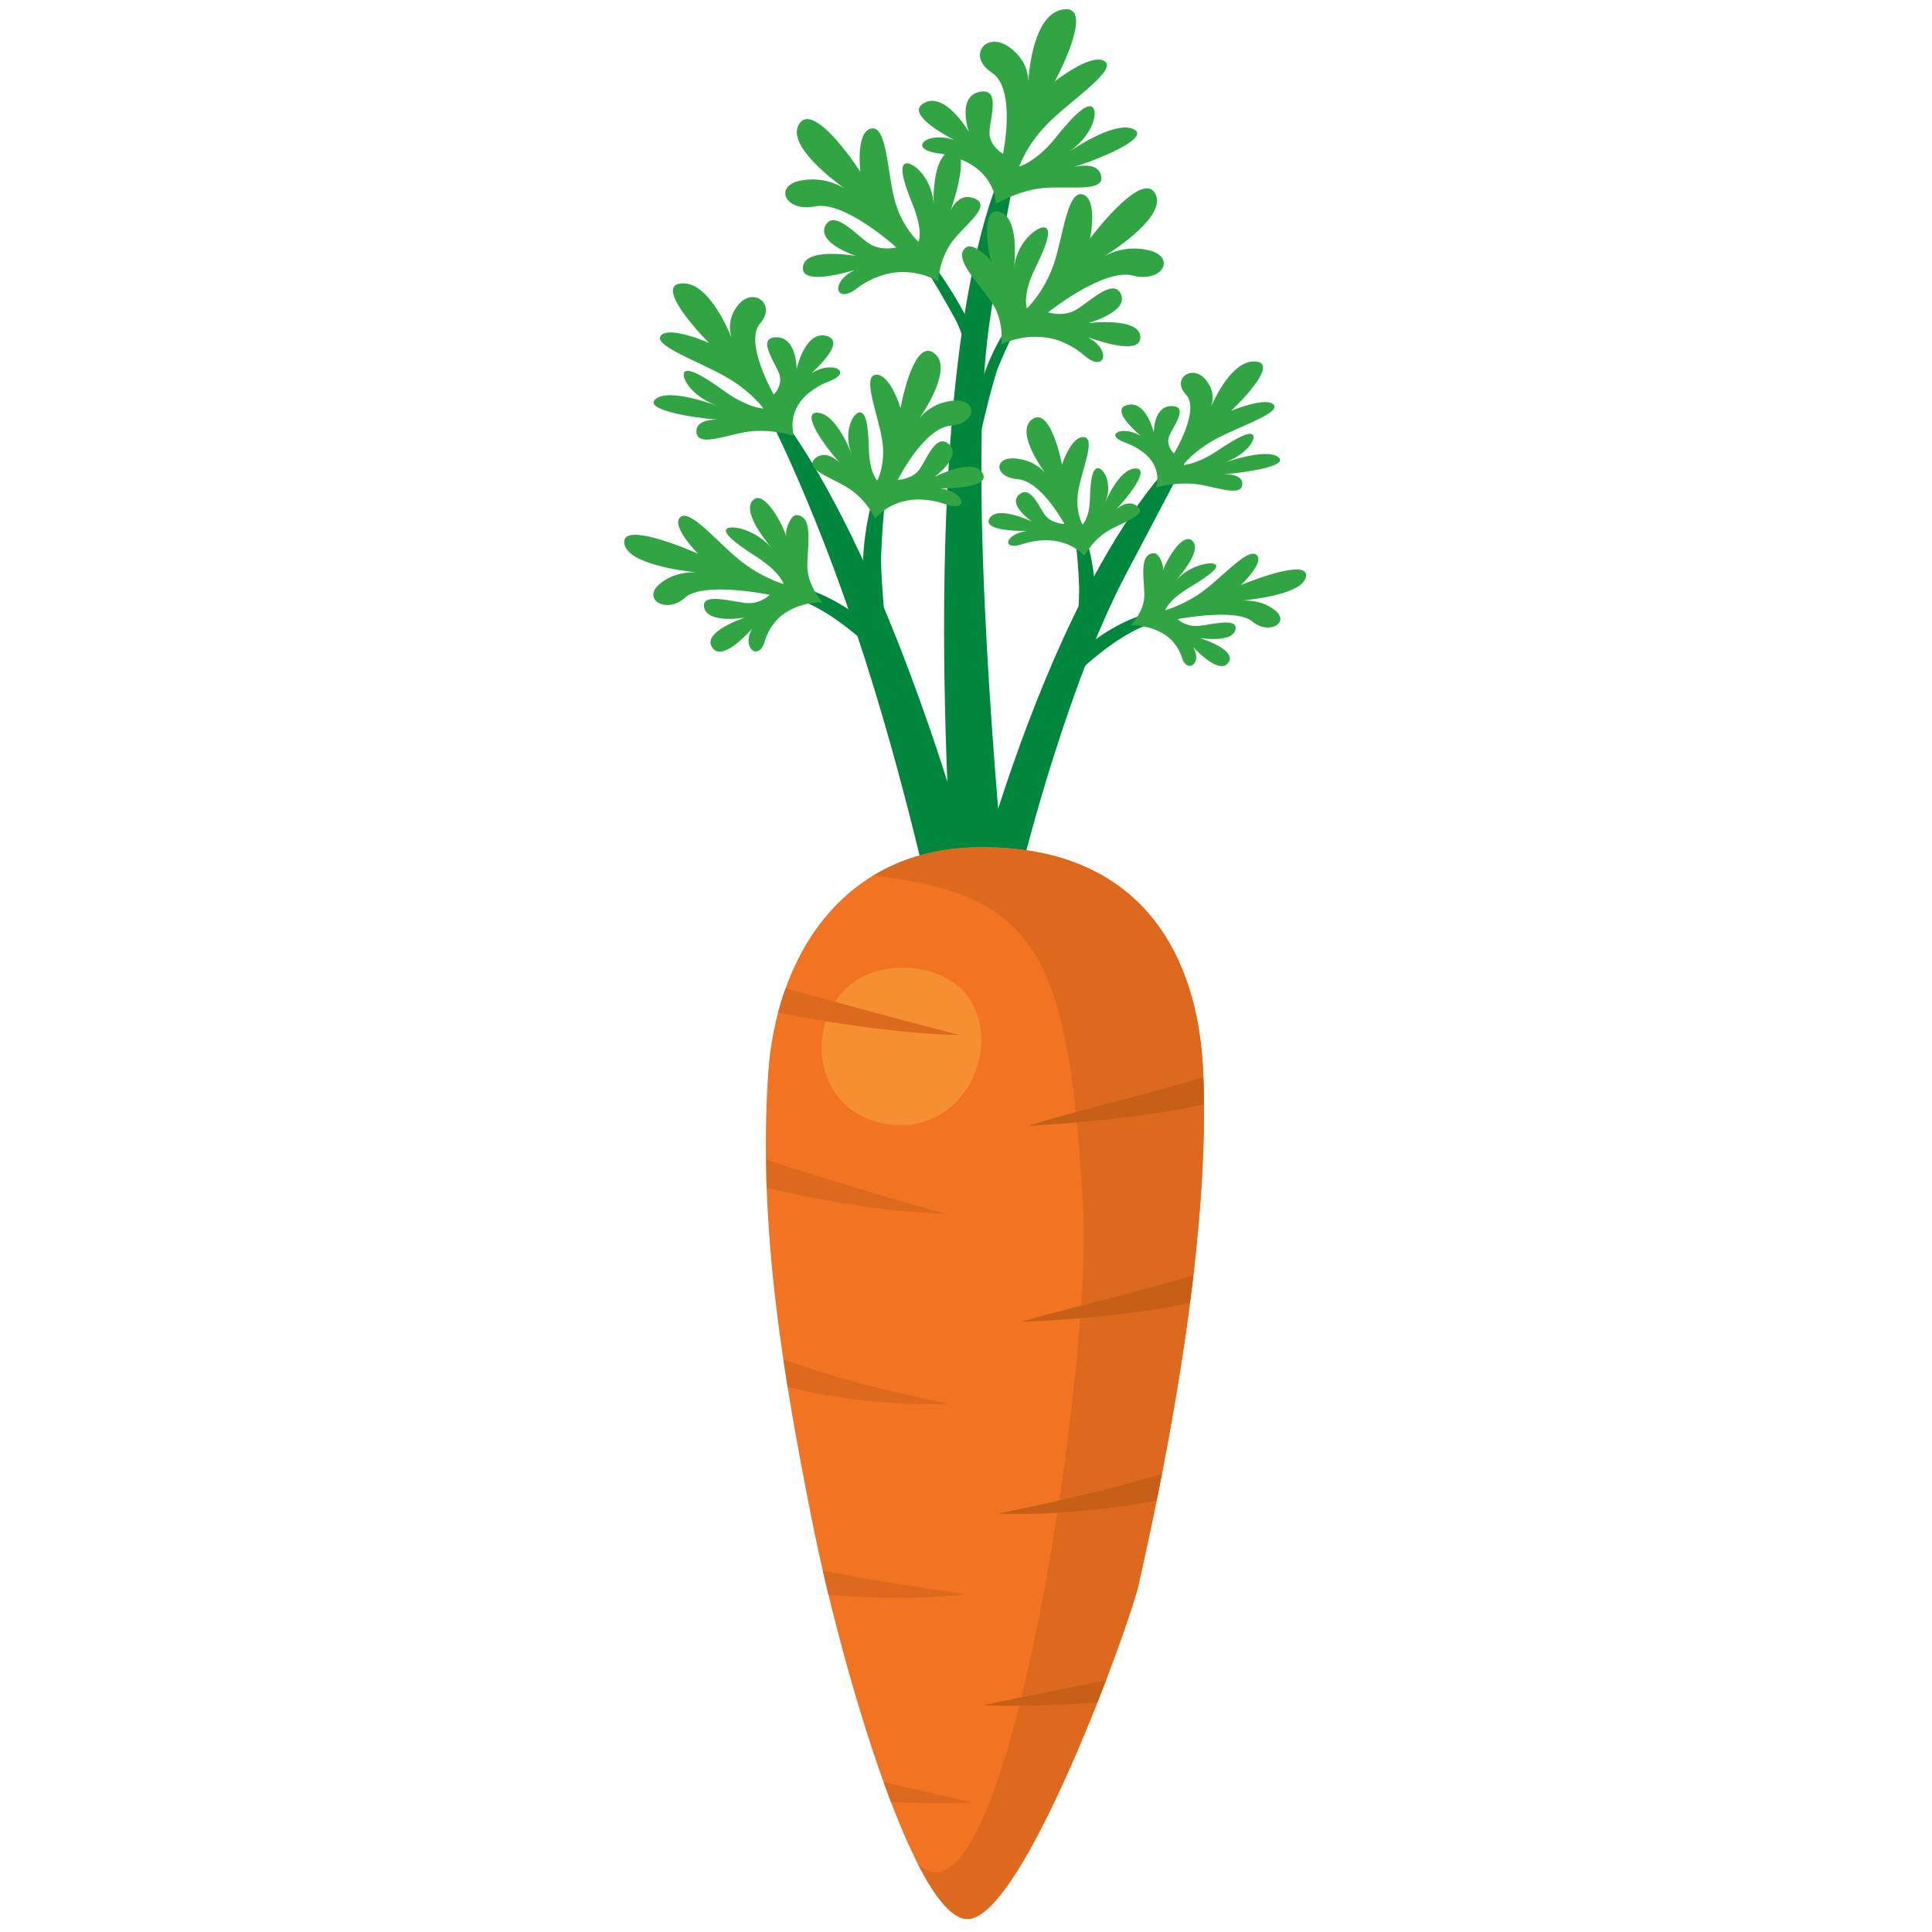
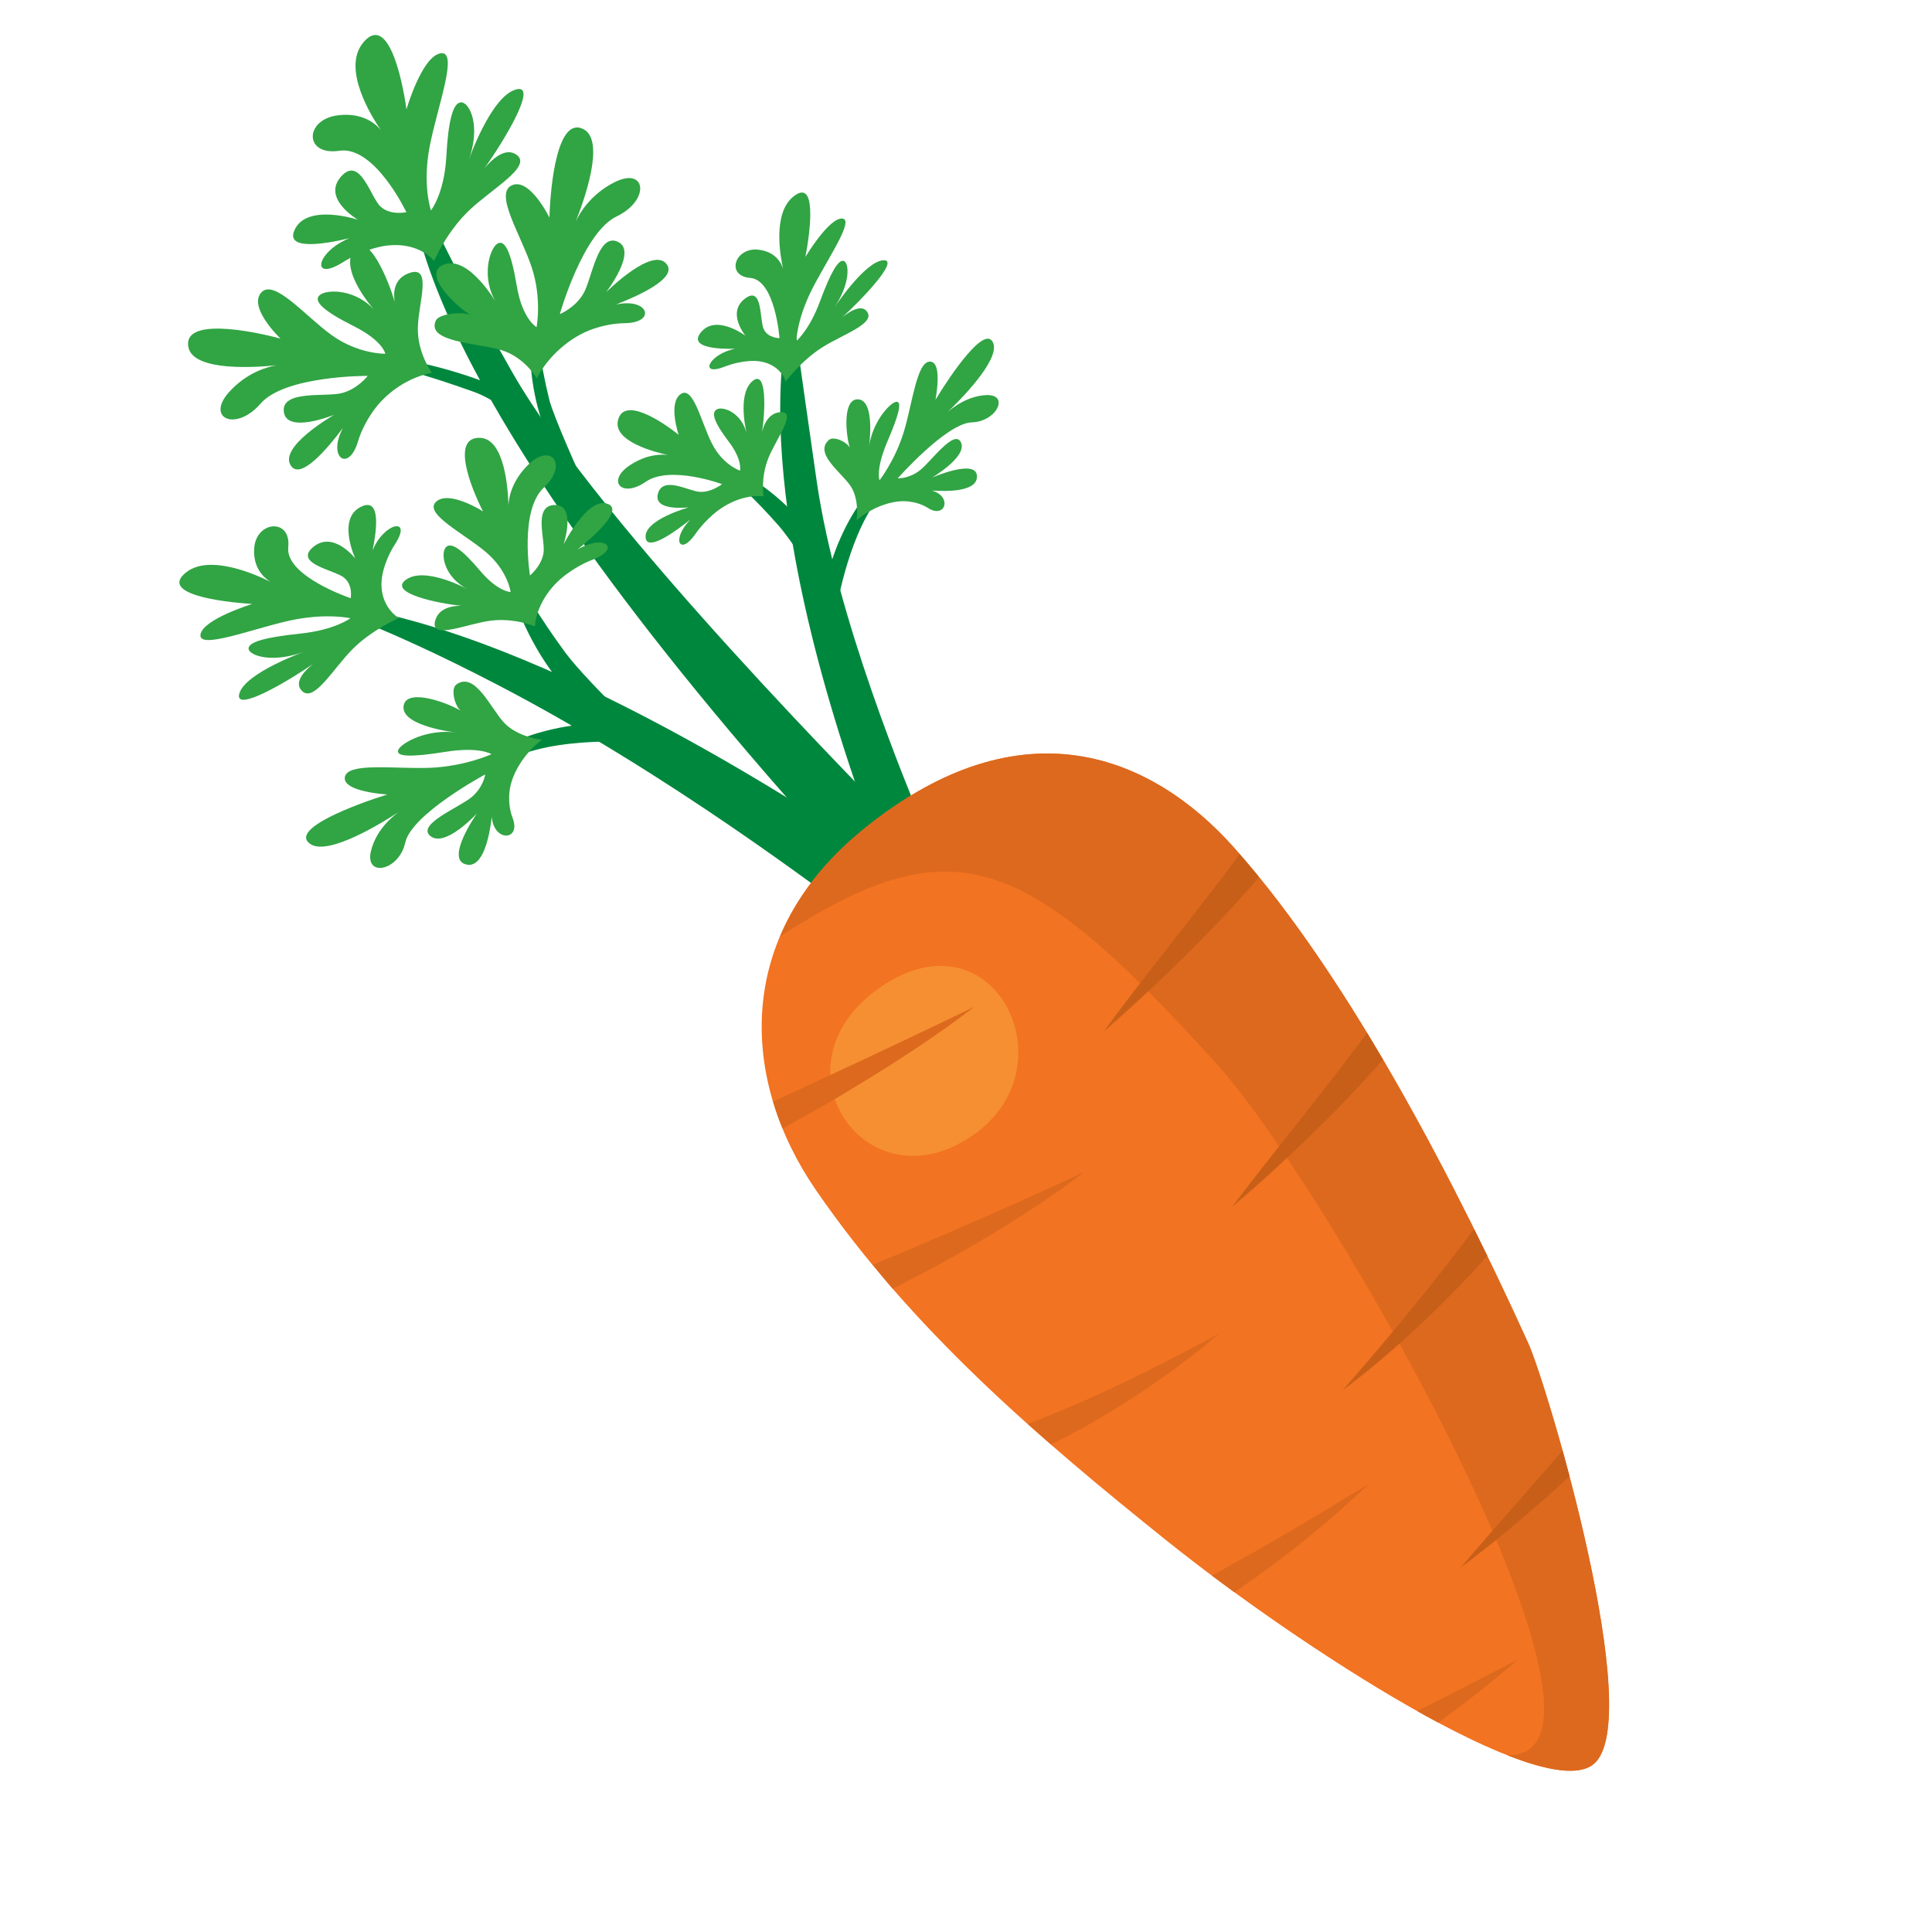
<svg xmlns="http://www.w3.org/2000/svg" version="1.1" id="Layer_1" x="0px" y="0px" width="270px" height="270px" viewBox="0 0 270 270" enable-background="new 0 0 270 270" xml:space="preserve">
  <g>
    <g>
      <g>
        <g>
-           <path fill="#00873E" d="M143.255,18.265c0,0-14.421,13.366-10.703,94.729c0.124,2.703,1.342,8.503,1.685,10.457      c0.166,0.946,6.076-0.645,6.005-1.599c-0.387-5.256-5.18-54.035-2.028-76.252C140.859,26.958,143.255,18.265,143.255,18.265z" />
+           <path fill="#00873E" d="M57.547,24.469c0,0-4.733,22.747,55.174,90.125c1.99,2.237,7.186,6.3,8.869,7.722      c0.816,0.688,5.445-5.278,4.718-6.046c-4.012-4.24-42.415-42.642-54.734-64.277C61.241,33.836,57.547,24.469,57.547,24.469z" />
        </g>
      </g>
      <g>
        <g>
-           <path fill="#00873E" d="M137.563,49.831c-5.213-13.468-14.981-21.57-14.981-21.57s4.598,4.769,10.875,16.271      c1.337,2.45,1.798,5.519,2.725,8.03C136.445,51.772,137.378,50.626,137.563,49.831z" />
+           <path fill="#00873E" d="M73.872,56.152c-14.375-7.583-29.452-6.99-29.452-6.99s7.758,0.545,21.804,5.603      c2.991,1.078,5.562,3.368,8.199,4.818C74.131,58.697,74.242,56.982,73.872,56.152z" />
        </g>
      </g>
      <g>
        <g>
-           <path fill="#00873E" d="M141.324,44.839c-1.889,2.778-3.772,6.386-4.659,10.584c0.361,0.542-0.568,6.993-0.134,7.524      c0.351-1.862,2.22-9.806,2.984-11.664c1-2.427,1.985-4.46,2.891-6.151C142.034,45.061,141.675,44.962,141.324,44.839z" />
+           <path fill="#00873E" d="M74.064,48.918c0.091,3.866,0.763,8.445,2.806,12.76c0.726,0.188,4.291,6.48,5.078,6.602      C81,66.4,77.314,58.088,76.771,55.888c-0.71-2.873-1.163-5.393-1.454-7.558C74.906,48.56,74.49,48.752,74.064,48.918z" />
        </g>
      </g>
-       <path fill="#31A444" d="M136.183,27.734c-1.829-0.746-2.887,0.748-3.352,1.689c1.034-2.728,2.673-9.25,0.086-8.396    c-2.843,0.938-2.429,7.811-2.429,7.811c-0.08-3.755-2.716-6.058-3.753-6.014c-1.038,0.043-0.765,1.916,0.792,5.721    c1.557,3.806,0.837,5.235,0.837,5.235s-2.414-2.069-3.405-6.101c-0.989-4.032-1.057-10.209-3.229-9.714    c-2.173,0.496-1.496,6.05-1.496,6.05c-2.144-3.285-7.115-9.796-8.686-6.438c-1.337,2.854,4.661,7.456,6.493,8.776    c-0.946-0.596-3.128-1.66-6.057-1.134c-3.97,0.711-2.25,4.479,1.909,3.628c4.159-0.851,11.373,5.729,11.373,5.729    s-1.817,0.511-3.51-0.361c-1.692-0.873-5.096-5.128-6.392-2.704c-1.297,2.424,4.242,4.257,4.242,4.257s-7.357-1.323-7.407,1.688    c-0.036,2.091,4.48,1.092,7.245,0.286c-3.505,1.673-2.677,4.882,0.353,2.53c1.018-0.789,2.152-1.34,3.253-1.725    c2.657-0.929,5.717-0.597,8.067,0.79l0,0c0,0,0.104-3.023,1.866-5.457C134.746,31.447,138.77,28.789,136.183,27.734z" />
-       <path fill="#31A444" d="M135.14,34.496c0.78-0.434,3.034,1.229,3.425,2.198c-0.824-2.792-1.243-8.042,1.288-7.046    c2.781,1.094,1.828,7.968,1.828,7.968c0.373-3.765,3.198-5.933,4.235-5.835c1.039,0.099,0.619,1.964-1.242,5.7    c-1.861,3.735-1.161,5.623-1.161,5.623s2.496-2.362,3.806-6.355c1.309-3.992,1.859-10.188,4-9.575    c2.143,0.614,1.027,6.151,1.027,6.151c2.409-3.182,7.906-9.45,9.221-5.996c1.118,2.934-5.26,7.232-7.202,8.458    c0.996-0.547,3.269-1.497,6.167-0.814c3.929,0.927,1.907,4.616-2.199,3.539c-4.105-1.077-11.86,5.141-11.86,5.141    s1.783,0.61,3.551-0.174c1.766-0.785,5.514-4.873,6.626-2.371c1.112,2.502-4.591,4.046-4.591,4.046s7.486-0.934,7.302,2.09    c-0.127,2.101-4.581,0.856-7.292-0.101c3.386,1.866,2.305,5.042-0.554,2.52c-0.958-0.846-2.054-1.459-3.128-1.905    c-2.595-1.075-5.987-0.858-8.452,0.409l0,0c0,0,0.427-3.087-1.152-5.624C137.203,40.005,132.734,35.836,135.14,34.496z" />
-       <path fill="#31A444" d="M153.879,24.537c-0.426-1.713-2.576-1.48-3.802-1.196c3.354-1.034,10.845-4.071,8.354-5.282    c-2.736-1.33-9.267,3.322-9.267,3.322c3.662-2.442,4.262-5.692,3.56-6.368s-2.382,0.7-5.152,4.176    c-2.771,3.476-5.12,4.075-5.12,4.075s0.987-3.13,4.344-6.365c3.356-3.235,9.42-7.208,7.548-8.366    c-1.871-1.158-6.931,2.834-6.931,2.834c1.883-3.542,5.16-11.05,0.841-9.979c-3.671,0.91-4.408,7.899-4.546,9.98    c-0.014-1.02-0.349-3.174-2.73-4.825c-3.229-2.238-5.86,1.324-2.375,3.6c3.487,2.276,1.569,11.349,1.569,11.349    s-1.66-0.906-1.874-2.607c-0.215-1.702,1.829-6.713-1.394-6.05c-3.222,0.663-1.512,5.583-1.512,5.583s-3.371-5.826-6.38-3.945    c-2.09,1.306,1.771,3.73,4.326,5.089c-3.882-1.31-6.529,1.292-2.276,1.85c1.427,0.187,2.693,0.605,3.773,1.105    c2.609,1.21,4.228,3.494,4.35,5.968l0,0c0,0,3.055-1.852,6.582-2.206S154.482,26.961,153.879,24.537z" />
+       <path fill="#31A444" d="M57.244,38.14c-2.29,0.776-2.283,2.889-2.083,4.063c-0.884-3.16-3.809-10.065-5.727-7.318    c-2.108,3.019,3.051,8.632,3.051,8.632c-2.676-3.181-6.826-3.121-7.801-2.277c-0.978,0.844,0.585,2.25,4.727,4.325    c4.143,2.078,4.434,3.871,4.434,3.871s-3.772,0.089-7.523-2.623c-3.749-2.714-8.091-7.996-9.853-5.88    c-1.765,2.116,2.736,6.387,2.736,6.387c-4.353-1.171-13.678-2.933-12.878,1.188c0.679,3.503,9.68,2.817,12.369,2.535    c-1.33,0.221-4.181,0.997-6.658,3.726c-3.356,3.698,0.918,5.617,4.361,1.65c3.444-3.965,14.992-3.888,14.992-3.888    s-1.408,1.854-3.653,2.415c-2.245,0.562-8.49-0.47-8.069,2.631c0.42,3.102,7.059,0.38,7.059,0.38s-8.048,4.574-6.013,7.212    c1.412,1.834,5.099-2.537,7.222-5.381c-2.241,4.168,0.782,6.296,2.092,1.91c0.441-1.472,1.16-2.829,1.961-4.017    c1.934-2.866,5.131-4.957,8.368-5.584l0,0c0,0-1.99-2.692-1.966-6.163C58.419,42.462,60.48,37.042,57.244,38.14z" />
+       <path fill="#31A444" d="M60.911,44.791c0.457-0.981,3.792-1.297,4.842-0.763c-2.73-1.772-6.77-5.98-3.626-7.087    c3.453-1.216,7.286,5.46,7.286,5.46c-2.244-3.54-1.006-7.607,0.068-8.328c1.075-0.722,1.96,1.215,2.74,5.887    c0.78,4.672,2.766,5.758,2.766,5.758s0.784-3.978-0.707-8.444c-1.495-4.466-5.25-10.244-2.748-11.377    c2.503-1.134,5.253,4.515,5.253,4.515c0.133-4.62,1.126-14.304,4.79-12.342c3.116,1.665-0.095,10.333-1.129,12.9    c0.588-1.247,2.133-3.833,5.416-5.494c4.451-2.252,5.042,2.504,0.317,4.765c-4.726,2.259-7.942,13.654-7.942,13.654    s2.151-0.859,3.322-2.909c1.169-2.05,1.974-8.493,4.784-7.196c2.809,1.298-1.651,7.062-1.651,7.062s6.611-6.622,8.526-3.868    c1.332,1.913-3.851,4.299-7.142,5.579c4.576-1.021,5.726,2.562,1.208,2.604c-1.515,0.015-3.001,0.337-4.352,0.786    c-3.259,1.088-6.398,3.91-7.911,6.92l0,0c0,0-1.723-2.997-5.009-3.962C66.724,47.945,59.505,47.817,60.911,44.791z" />
+       <path fill="#31A444" d="M72.188,21.631c-1.598-1.149-3.522,0.725-4.515,1.921c2.538-3.499,7.698-11.94,4.446-11.052    c-3.573,0.978-6.687,10.069-6.687,10.069c1.861-4.954,0.193-8.227-0.955-8.266c-1.149-0.038-1.825,2.455-2.105,7.608    c-0.282,5.156-2.145,7.498-2.145,7.498s-1.21-3.471-0.192-8.872c1.014-5.401,4.144-13.543,1.528-13.088    c-2.617,0.453-4.759,7.831-4.759,7.831c-0.626-4.521-2.644-13.551-6.091-9.27c-2.929,3.637,1.193,10.246,2.499,12.15    c-0.72-0.869-2.535-2.469-5.986-2.046c-4.678,0.577-4.764,5.697,0.189,4.955c4.955-0.744,9.375,8.583,9.375,8.583    s-2.237,0.507-3.622-0.796c-1.385-1.303-2.872-7.219-5.537-4.142c-2.666,3.076,2.397,5.996,2.397,5.996s-7.3-2.412-8.915,1.549    c-1.124,2.752,4.296,1.847,7.715,1.035c-4.671,1.885-5.437,6.188-0.927,3.366c1.514-0.947,3.03-1.569,4.423-1.977    c3.367-0.982,6.517-0.267,8.347,1.774l0,0c0,0,1.681-3.973,4.856-7.02C68.703,26.392,74.451,23.255,72.188,21.631z" />
    </g>
    <g>
      <g>
        <g>
-           <path fill="#00873E" d="M104.592,52.995c0,0,15.293,11.936,31.358,67.972c0.665,2.325,0.603,2.281,0.868,4.01      c0.127,0.839-6.534,1.878-6.745,1.051c-1.166-4.549-6.256-28.129-15.117-50.691C108.703,59.412,104.592,52.995,104.592,52.995z" />
+           <path fill="#00873E" d="M44.093,84.5c0,0,23.088-1.573,77.441,34.34c2.254,1.491,2.162,1.501,3.616,2.788      c0.704,0.627-5.036,6.698-5.812,6.148c-4.279-3.023-25.531-19.432-49.736-32.034C52.521,86.848,44.093,84.5,44.093,84.5z" />
        </g>
      </g>
      <g>
        <g>
-           <path fill="#00873E" d="M120.76,83.347c-1.266-12.447,4.591-22.157,4.591-22.157s-1.798,5.179-2.206,16.322      c-0.085,2.372,0.351,7.542,0.622,9.851C123.229,86.792,121.236,83.943,120.76,83.347z" />
+           <path fill="#00873E" d="M80.773,98.152c-9.841-9.767-10.881-22.703-10.881-22.703s1.841,5.87,9.157,15.811      c1.558,2.114,5.559,6.24,7.419,8.022C85.55,99.208,81.646,98.296,80.773,98.152z" />
        </g>
      </g>
      <g>
        <g>
-           <path fill="#00873E" d="M112.119,82.158c2.837,0.615,7.392,3.163,10.309,6.051c0.014,0.546,3.065,5.485,3.015,6.05      c-1.261-1.296-7.867-8.54-13.994-10.492C111.694,83.576,111.918,82.379,112.119,82.158z" />
+           <path fill="#00873E" d="M71.571,103.837c3.177-1.673,9.357-3.012,14.184-2.784c0.391,0.461,6.767,2.355,7.109,2.882      c-2.119-0.139-13.537-1.263-20.828,1.812C72.141,105.392,71.53,104.185,71.571,103.837z" />
        </g>
      </g>
-       <path fill="#31A444" d="M113.929,64.058c1.253-1.071,2.671-0.09,3.396,0.579c-1.842-2.013-5.553-7.032-3.092-6.959    c2.702,0.079,4.83,5.895,4.83,5.895c-1.284-3.143,0.079-5.706,0.957-5.926s1.326,1.404,1.4,4.953    c0.074,3.548,1.187,4.559,1.187,4.559s1.263-2.316,0.636-5.912c-0.628-3.597-2.795-8.75-0.81-8.874s3.42,4.662,3.42,4.662    c0.601-3.26,2.392-9.899,4.907-7.495c2.136,2.043-1.194,7.349-2.243,8.897c0.572-0.728,2.004-2.151,4.628-2.436    c3.558-0.388,3.482,3.169-0.281,3.487c-3.764,0.318-7.395,7.568-7.395,7.568s1.694-0.023,2.789-1.166    c1.094-1.143,2.39-5.52,4.342-3.824c1.952,1.696-1.996,4.586-1.996,4.586s5.643-2.914,6.768-0.423    c0.781,1.73-3.333,2.013-5.921,2.024c3.516,0.526,3.982,3.399,0.616,2.191c-1.129-0.406-2.271-0.583-3.324-0.632    c-2.545-0.118-4.969,0.913-6.423,2.646l0,0c0,0-1.175-2.488-3.517-4.077C116.461,66.792,112.159,65.573,113.929,64.058z" />
-       <path fill="#31A444" d="M111.334,71.985c-0.827-0.048-1.665,2.048-1.448,2.933c-0.859-2.438-3.338-6.606-4.744-4.919    c-1.543,1.853,2.853,6.762,2.853,6.762c-2.294-2.742-5.613-3.37-6.354-2.915c-0.741,0.455,0.575,1.728,3.99,3.905    c3.415,2.178,3.888,3.877,3.888,3.877s-3.171-0.894-6.3-3.47c-3.132-2.577-6.855-7.115-8.167-5.863    c-1.311,1.252,2.495,5.081,2.495,5.081c-3.539-1.555-11.087-4.34-10.251-1.218c0.71,2.652,7.881,3.61,10.021,3.839    c-1.054-0.055-3.298,0.047-5.151,1.63c-2.512,2.145,1.002,4.228,3.569,1.904c2.568-2.325,11.815-0.403,11.815-0.403    s-1.039,1.119-2.809,1.164c-1.771,0.045-6.817-1.712-6.334,0.608c0.484,2.321,5.67,1.418,5.67,1.418s-6.225,2.022-4.471,4.267    c1.218,1.561,3.961-1.02,5.524-2.742c-1.596,2.665,0.927,4.699,1.767,1.726c0.283-0.998,0.792-1.867,1.377-2.6    c1.412-1.772,4.122-2.845,6.684-2.776l0,0c0,0-1.972-2.206-2.118-4.723S113.891,72.131,111.334,71.985z" />
-       <path fill="#31A444" d="M97.33,60.403c-0.125-1.541,1.772-1.762,2.896-1.758c-3.148-0.228-10.388-1.354-8.613-2.87    c1.952-1.665,8.832,1.023,8.832,1.023c-3.811-1.366-5.246-4.016-4.838-4.728c0.405-0.712,2.226,0.132,5.572,2.551    c3.347,2.419,5.517,2.472,5.517,2.472s-1.73-2.472-5.508-4.573c-3.775-2.1-10.067-4.303-8.802-5.652    c1.264-1.35,6.705,1.063,6.705,1.063c-2.61-2.648-7.531-8.402-3.551-8.332c3.384,0.06,5.997,5.867,6.707,7.611    c-0.279-0.871-0.605-2.771,0.953-4.639c2.114-2.534,5.365-0.014,3.043,2.604c-2.32,2.616,1.89,9.966,1.89,9.966    s1.156-1.095,0.855-2.584c-0.301-1.49-3.465-5.359-0.534-5.422c2.931-0.063,2.872,4.458,2.872,4.458s1.215-5.616,4.312-4.602    c2.151,0.706-0.448,3.52-2.236,5.175c2.934-1.872,5.925-0.172,2.464,1.131c-1.163,0.437-2.121,1.04-2.899,1.676    c-1.878,1.539-2.606,3.798-2.007,5.927l0,0c0,0-3.128-0.981-6.231-0.596C101.627,60.692,97.505,62.584,97.33,60.403z" />
+       <path fill="#31A444" d="M60.802,86.8c0.473-1.899,2.527-2.154,3.694-2.138c-3.179-0.308-10.25-1.759-7.814-3.608    c2.675-2.03,8.762,1.338,8.762,1.338c-3.42-1.716-3.872-4.99-3.173-5.861c0.699-0.873,2.257,0.183,4.785,3.19    c2.526,3.006,4.305,3.016,4.305,3.016s-0.378-2.983-3.474-5.601c-3.099-2.618-8.766-5.385-6.927-7.034    c1.839-1.649,6.542,1.37,6.542,1.37c-1.672-3.283-4.531-10.408-0.428-10.285c3.484,0.105,3.928,7.274,3.981,9.426    c0.051-1.072,0.456-3.414,2.802-5.699c3.181-3.099,5.569,0.032,2.14,3.23c-3.428,3.198-1.932,12.281-1.932,12.281    s1.626-1.336,1.896-3.173c0.27-1.838-1.503-6.625,1.564-6.676c3.066-0.052,1.238,5.511,1.238,5.511s3.455-6.902,6.27-5.624    c1.954,0.887-1.838,4.327-4.34,6.347c3.772-2.278,6.212-0.157,2.112,1.414c-1.375,0.526-2.604,1.262-3.66,2.038    c-2.55,1.875-4.186,4.649-4.396,7.275l0,0c0,0-2.862-1.236-6.233-0.789C65.148,87.193,60.134,89.483,60.802,86.8z" />
+       <path fill="#31A444" d="M63.771,95.662c-0.835,0.602-0.198,3.062,0.625,3.658c-2.52-1.438-7.807-3.112-8.003-0.563    c-0.214,2.799,7.445,3.624,7.445,3.624c-4.122-0.586-7.774,1.451-8.178,2.419c-0.403,0.968,1.753,1.047,6.571,0.274    s6.453,0.326,6.453,0.326s-3.693,1.692-8.51,1.898c-4.82,0.207-11.57-0.819-11.976,1.281c-0.405,2.1,5.935,2.45,5.935,2.45    c-4.508,1.407-13.753,4.866-10.782,6.914c2.524,1.737,10.139-3.006,12.373-4.472c-1.061,0.771-3.167,2.603-3.867,5.41    c-0.952,3.804,3.897,2.873,4.778-1.128c0.881-4.004,11.176-9.528,11.176-9.528s-0.233,1.774-1.917,3.188    c-1.686,1.416-7.794,3.819-5.721,5.445c2.076,1.63,6.479-3.18,6.479-3.18s-4.637,6.583-1.383,7.158    c2.261,0.402,3.134-3.958,3.458-6.658c0.297,3.542,4.151,3.338,2.908,0.119c-0.417-1.082-0.524-2.228-0.464-3.316    c0.143-2.627,2.028-5.659,4.56-7.59l0,0c0,0-3.439-0.372-5.322-2.433C68.527,98.896,66.352,93.8,63.771,95.662z" />
+       <path fill="#31A444" d="M42.178,96.538c-1.187-1.233,0.499-2.898,1.591-3.768c-3.21,2.25-11.009,6.901-10.338,4.212    c0.741-2.955,9.272-5.978,9.272-5.978c-4.641,1.782-7.865,0.608-7.962-0.324c-0.1-0.931,2.25-1.615,7.168-2.126    c4.918-0.51,7.059-2.151,7.059-2.151s-3.387-0.791-8.504,0.33c-5.113,1.12-12.74,4.104-12.446,1.958    c0.291-2.148,7.237-4.292,7.237-4.292c-4.363-0.259-13.117-1.406-9.209-4.438c3.322-2.577,9.874,0.407,11.77,1.363    c-0.874-0.536-2.504-1.923-2.286-4.747c0.296-3.83,5.191-4.18,4.752-0.115c-0.44,4.062,8.729,7.139,8.729,7.139    s0.364-1.843-0.959-2.896c-1.323-1.054-7.067-1.937-4.269-4.269c2.798-2.331,5.87,1.619,5.87,1.619s-2.709-5.794,0.997-7.324    c2.573-1.062,2,3.389,1.413,6.207c1.549-3.897,5.625-4.752,3.171-0.939c-0.826,1.282-1.337,2.547-1.652,3.701    c-0.755,2.789,0.102,5.305,2.156,6.678l0,0c0,0-3.711,1.582-6.454,4.327C46.544,93.449,43.857,98.287,42.178,96.538z" />
    </g>
    <g>
      <g>
        <g>
-           <path fill="#00873E" d="M167.195,61.597c0,0-14.851,9.343-29.041,55.689c-0.588,1.923,0.809,2.416,0.575,3.847      c-0.112,0.692,3.748,1.238,3.935,0.555c1.028-3.763,6.694-26.214,14.641-41.35C163.973,67.639,167.195,61.597,167.195,61.597z" />
+           <path fill="#00873E" d="M110.745,43.292c0,0-7.935,19.607,10.378,70.656c0.762,2.117,2.456,1.458,3.22,2.876      c0.371,0.686,4.49-1.842,4.197-2.579c-1.606-4.049-11.649-27.838-14.417-47.084C111.801,51.013,110.745,43.292,110.745,43.292z" />
        </g>
      </g>
      <g>
        <g>
-           <path fill="#00873E" d="M152.914,86.7c1.118-10.296-4.057-18.326-4.057-18.326s1.588,4.284,1.948,13.5      c0.078,1.962-0.309,6.238-0.549,8.147C150.732,89.55,152.492,87.193,152.914,86.7z" />
+           <path fill="#00873E" d="M114.269,76.067c-6.041-9.762-16.615-12.676-16.615-12.676s4.505,2.467,11.23,10.146      c1.434,1.634,4.018,5.626,5.105,7.463C114.126,80.222,114.201,76.819,114.269,76.067z" />
        </g>
      </g>
      <g>
        <g>
-           <path fill="#00873E" d="M160.545,85.716c-2.506,0.51-6.528,2.617-9.104,5.005c-0.013,0.453-2.707,4.538-2.664,5.004      c1.114-1.072,6.95-7.063,12.362-8.677C160.922,86.89,160.724,85.899,160.545,85.716z" />
+           <path fill="#00873E" d="M120.987,69.288c-2.077,2.388-4.517,7.333-5.362,11.395c0.299,0.401,0.515,6.022,0.878,6.392      c0.337-1.79,1.851-11.499,5.982-17.098C122.165,70.009,121.287,69.306,120.987,69.288z" />
        </g>
      </g>
-       <path fill="#31A444" d="M158.946,70.747c-1.106-0.886-2.359-0.074-2.998,0.479c1.625-1.665,4.903-5.815,2.73-5.756    c-2.388,0.065-4.266,4.875-4.266,4.875c1.135-2.599-0.069-4.72-0.846-4.901c-0.776-0.182-1.171,1.161-1.236,4.096    c-0.065,2.935-1.05,3.771-1.05,3.771s-1.115-1.916-0.56-4.891c0.553-2.974,2.467-7.236,0.714-7.338s-3.021,3.855-3.021,3.855    c-0.53-2.697-2.111-8.188-4.332-6.199c-1.889,1.69,1.053,6.078,1.98,7.359c-0.507-0.603-1.771-1.779-4.089-2.015    c-3.142-0.32-3.076,2.622,0.248,2.884c3.326,0.263,6.532,6.26,6.532,6.26s-1.498-0.02-2.463-0.965    c-0.965-0.944-2.111-4.565-3.836-3.163c-1.724,1.403,1.763,3.793,1.763,3.793s-4.983-2.41-5.978-0.35    c-0.69,1.431,2.944,1.664,5.231,1.674c-3.106,0.436-3.518,2.812-0.546,1.812c0.999-0.334,2.007-0.482,2.938-0.522    c2.249-0.097,4.389,0.755,5.673,2.188l0,0c0,0,1.039-2.058,3.106-3.372C156.711,73.008,160.512,72,158.946,70.747z" />
-       <path fill="#31A444" d="M161.238,77.303c0.732-0.04,1.472,1.694,1.28,2.426c0.758-2.016,2.948-5.464,4.189-4.069    c1.363,1.533-2.519,5.594-2.519,5.594c2.025-2.269,4.957-2.788,5.611-2.411c0.655,0.376-0.507,1.429-3.524,3.229    c-3.017,1.802-3.434,3.208-3.434,3.208s2.8-0.74,5.564-2.872c2.766-2.13,6.056-5.884,7.214-4.847    c1.158,1.034-2.203,4.202-2.203,4.202c3.126-1.285,9.794-3.589,9.056-1.007c-0.627,2.194-6.962,2.986-8.852,3.176    c0.931-0.045,2.914,0.04,4.55,1.348c2.219,1.774-0.885,3.498-3.152,1.576c-2.268-1.922-10.436-0.333-10.436-0.333    s0.918,0.924,2.481,0.963c1.563,0.038,6.021-1.417,5.594,0.502c-0.427,1.918-5.007,1.173-5.007,1.173s5.498,1.67,3.948,3.529    c-1.076,1.29-3.498-0.844-4.879-2.269c1.409,2.205-0.819,3.887-1.562,1.427c-0.249-0.824-0.7-1.544-1.217-2.151    c-1.246-1.464-3.642-2.352-5.904-2.296l0,0c0,0,1.743-1.825,1.871-3.906C160.039,81.413,158.981,77.424,161.238,77.303z" />
-       <path fill="#31A444" d="M173.61,67.724c0.109-1.275-1.566-1.457-2.56-1.454c2.782-0.188,9.178-1.12,7.609-2.374    c-1.725-1.377-7.803,0.847-7.803,0.847c3.367-1.129,4.633-3.321,4.275-3.91c-0.359-0.589-1.966,0.11-4.924,2.11    c-2.956,2-4.874,2.044-4.874,2.044s1.53-2.044,4.866-3.782c3.335-1.737,8.893-3.558,7.774-4.675    c-1.116-1.116-5.922,0.88-5.922,0.88c2.305-2.191,6.652-6.95,3.137-6.892c-2.989,0.049-5.298,4.852-5.924,6.295    c0.247-0.72,0.535-2.292-0.843-3.837c-1.866-2.095-4.739-0.01-2.688,2.153c2.05,2.164-1.668,8.243-1.668,8.243    s-1.022-0.905-0.755-2.138c0.264-1.232,3.06-4.432,0.471-4.484c-2.59-0.053-2.537,3.687-2.537,3.687s-1.075-4.645-3.809-3.805    c-1.899,0.583,0.396,2.912,1.976,4.28c-2.592-1.548-5.234-0.142-2.176,0.935c1.024,0.362,1.873,0.86,2.56,1.387    c1.658,1.272,2.302,3.141,1.773,4.902l0,0c0,0,2.762-0.812,5.503-0.493C169.813,67.963,173.455,69.528,173.61,67.724z" />
+       <path fill="#31A444" d="M109.077,57.604c-1.685,0.093-2.337,1.768-2.574,2.742c0.423-2.702,0.73-8.831-1.337-7.092    c-2.27,1.911-0.762,7.524-0.762,7.524c-0.699-3.126-3.333-4.022-4.212-3.577c-0.878,0.447-0.333,1.914,1.636,4.499    c1.969,2.585,1.591,4.072,1.591,4.072s-2.407-0.788-3.926-3.79c-1.522-2.998-2.616-8.165-4.387-6.891    c-1.77,1.272-0.262,5.676-0.262,5.676c-2.38-1.917-7.713-5.432-8.489-1.989c-0.662,2.928,5.227,4.431,7.012,4.818    c-0.907-0.128-2.949-0.161-5.357,1.435c-3.269,2.166-1.168,4.655,2.235,2.298c3.406-2.356,10.665,0.333,10.665,0.333    s-1.466,1.147-3.055,1.08c-1.589-0.066-5.208-2.303-5.909,0.249c-0.701,2.551,4.333,1.906,4.333,1.906s-6.499,1.79-6.037,4.341    c0.322,1.772,4.005-0.849,6.23-2.618c-2.71,2.79-1.465,5.162,0.724,1.989c0.738-1.064,1.613-1.975,2.488-2.733    c2.113-1.831,4.777-2.758,7.014-2.518l0,0c0,0-0.417-2.584,0.679-5.326C108.476,61.292,111.463,57.468,109.077,57.604z" />
+       <path fill="#31A444" d="M115.837,61.483c0.683-0.604,2.599,0.32,2.92,1.102c-0.661-2.33-0.923-7.009,1.246-6.77    c2.383,0.266,1.428,6.789,1.428,6.789c0.394-3.533,2.877-6.26,3.771-6.441c0.896-0.186,0.498,1.627-1.181,5.526    c-1.679,3.901-1.11,5.438-1.11,5.438s2.203-2.814,3.407-6.802c1.208-3.989,1.801-9.787,3.64-9.791    c1.84-0.007,0.773,5.339,0.773,5.339c2.142-3.538,7.011-10.708,8.084-7.906c0.909,2.383-4.686,7.99-6.386,9.622    c0.872-0.762,2.855-2.23,5.344-2.372c3.379-0.192,1.562,3.708-1.968,3.811c-3.526,0.101-10.347,7.819-10.347,7.819    s1.529,0.085,3.072-1.096c1.542-1.181,4.858-5.901,5.773-3.912c0.912,1.989-4.044,4.903-4.044,4.903s6.485-2.83,6.268-0.019    c-0.149,1.95-3.975,1.988-6.299,1.831c2.892,0.81,1.897,3.993-0.526,2.446c-0.812-0.519-1.747-0.79-2.668-0.912    c-2.222-0.296-5.159,0.798-7.314,2.603l0,0c0,0,0.428-2.93-0.889-4.826C117.519,65.965,113.731,63.342,115.837,61.483z" />
+       <path fill="#31A444" d="M121.205,43.6c-0.777-1.187-2.527-0.042-3.489,0.733c2.568-2.325,8.125-8.099,5.736-7.963    c-2.626,0.151-6.98,6.794-6.98,6.794c2.482-3.592,2.192-6.467,1.438-6.698c-0.755-0.229-1.829,1.622-3.314,5.647    c-1.481,4.023-3.311,5.552-3.311,5.552s0.069-2.954,2.102-7.047c2.031-4.091,6.159-9.981,4.301-10.077    c-1.854-0.097-5.134,5.362-5.134,5.362c0.719-3.684,1.642-11.171-1.728-8.39c-2.864,2.363-1.779,8.307-1.387,10.039    c-0.258-0.814-1.067-2.396-3.472-2.659c-3.259-0.36-4.603,3.673-1.118,3.948c3.487,0.276,4.088,8.415,4.088,8.415    s-1.617,0.012-2.209-1.261c-0.598-1.269-0.102-6.205-2.647-4.238c-2.549,1.967,0.091,5.155,0.091,5.155s-4.257-3.176-6.326-0.328    c-1.438,1.98,2.399,2.209,4.878,2.163c-3.586,0.677-5.174,3.943-1.465,2.498c1.244-0.482,2.412-0.712,3.442-0.791    c2.488-0.189,4.406,0.924,5.111,2.856l0,0c0,0,2.117-2.847,4.994-4.7C117.688,46.756,122.302,45.278,121.205,43.6z" />
    </g>
    <g>
      <g>
-         <path fill="#F27321" d="M107.343,150.185c-1.382,21.213,2.015,41.575,6.148,62.358c4.046,20.347,14.377,55.729,21.736,55.64     c7.748-0.096,22.583-40.968,23.873-46.657c4.464-19.687,10.092-49.473,9.026-72.076c-0.726-15.423-8.198-31.124-31.047-31.056     C117.666,118.452,108.41,133.838,107.343,150.185z" />
-         <path fill="#DC691E" d="M137.08,118.394c-5.946,0.018-10.929,1.484-15.025,3.964c22.763,2.686,27.337,10.486,29.327,46.749     c1.214,22.105-10.796,103.379-23.121,91.344c2.422,4.755,4.821,7.759,6.967,7.732c7.748-0.096,22.583-40.968,23.873-46.657     c4.464-19.687,10.092-49.473,9.026-72.076C167.401,134.026,159.929,118.326,137.08,118.394z" />
+         <path fill="#F27321" d="M114.016,166.298c13.338,19.393,30.722,34.338,49.112,49.076c18.003,14.43,52.504,36.96,59.576,31.167     c7.447-6.104-6.454-52.926-9.14-58.841c-9.294-20.473-24.447-50.567-41.123-69.26c-11.377-12.756-29.487-20.509-51.593-2.7     C102.066,130.871,103.738,151.351,114.016,166.298z" />
+         <path fill="#DC691E" d="M120.848,115.739c-5.752,4.635-9.569,9.772-11.825,15.098c23.931-15.367,33.763-12.185,60.788,17.587     c16.472,18.146,61.068,97.669,40.789,96.849c5.64,2.226,10.045,2.955,12.105,1.267c7.448-6.104-6.455-52.925-9.137-58.842     c-9.298-20.471-24.449-50.567-41.126-69.259C161.063,105.684,142.956,97.929,120.848,115.739z" />
      </g>
-       <path fill="#F68F31" d="M127.316,135.301c-15.479-1.301-16.993,20.937-2.176,21.912    C138.526,158.092,142.681,136.596,127.316,135.301z" />
+       <path fill="#F68F31" d="M123.082,137.928c-15.909,10.901-1.987,31.282,13.054,20.612    C149.721,148.899,138.875,127.106,123.082,137.928z" />
      <g>
-         <path fill="#DC691E" d="M115.319,142.711c3.105,0.478,6.213,0.946,9.353,1.277c1.571,0.169,3.138,0.331,4.725,0.431     c1.575,0.143,3.158,0.17,4.738,0.236c-6.033-1.555-11.942-3.134-17.861-4.764l-6.474-1.79c-0.4,1.11-0.751,2.247-1.055,3.404     C110.931,141.924,113.115,142.348,115.319,142.711z" />
-         <path fill="#C85F19" d="M160.176,155.771c2.705-0.37,5.384-0.87,8.072-1.396c-0.009-1.3-0.042-2.574-0.09-3.836     c-0.368,0.113-0.737,0.226-1.109,0.336c-2.523,0.771-5.108,1.433-7.688,2.142c-5.169,1.396-10.424,2.696-15.606,4.302     C149.264,157.031,154.73,156.553,160.176,155.771z" />
-         <path fill="#C85F19" d="M159.418,180.292c-5.526,1.489-11.151,2.825-16.737,4.432c5.903-0.189,11.756-0.728,17.588-1.553     c2.012-0.306,4.021-0.66,6.024-1.04c0.17-1.297,0.323-2.592,0.474-3.889C164.332,178.942,161.892,179.639,159.418,180.292z" />
-         <path fill="#DC691E" d="M107.323,166.042c2.7,0.601,5.392,1.216,8.132,1.692c2.731,0.498,5.486,0.925,8.26,1.249     c1.385,0.169,2.777,0.305,4.179,0.406c1.393,0.139,2.793,0.147,4.191,0.216c-5.304-1.467-10.458-2.977-15.606-4.564     c-2.558-0.814-5.137-1.572-7.673-2.42c-0.569-0.187-1.143-0.37-1.715-0.557c0.018,1.312,0.004,2.627,0.051,3.932     C107.203,166.012,107.262,166.028,107.323,166.042z" />
-         <path fill="#C85F19" d="M158.326,207.146c-3.067,0.856-6.179,1.591-9.309,2.336c-3.142,0.715-6.299,1.395-9.512,2.05     c3.294,0.111,6.616,0.026,9.909-0.229c3.305-0.223,6.58-0.661,9.846-1.167c0.795-0.14,1.588-0.291,2.382-0.438     c0.244-1.209,0.487-2.445,0.73-3.689C161.031,206.402,159.688,206.797,158.326,207.146z" />
-         <path fill="#DC691E" d="M115.152,194.918c2.896,0.469,5.792,0.891,8.723,1.077c2.931,0.25,5.857,0.275,8.768,0.209     c-2.826-0.604-5.629-1.205-8.366-1.862c-2.752-0.655-5.458-1.386-8.125-2.16c-2.259-0.696-4.494-1.412-6.673-2.208     c0.19,1.283,0.402,2.567,0.61,3.853C111.764,194.234,113.447,194.62,115.152,194.918z" />
-         <path fill="#DC691E" d="M116.896,222.968c2.028,0.162,4.063,0.243,6.094,0.303c2.022,0.081,4.088-0.009,6.106-0.03     c2.019-0.073,4.018-0.243,6.032-0.415l-2.965-0.465c-0.986-0.143-1.99-0.25-2.96-0.424c-1.951-0.328-3.878-0.562-5.802-0.933     c-1.931-0.304-3.843-0.645-5.734-1.031c-0.903-0.148-1.796-0.324-2.685-0.509c0.255,1.114,0.521,2.245,0.801,3.398     C116.154,222.896,116.523,222.942,116.896,222.968z" />
-         <path fill="#DC691E" d="M125.536,249.52c-0.694-0.163-1.376-0.332-2.062-0.5c0.344,0.958,0.691,1.899,1.04,2.814     c3.801,0.181,7.607,0.233,11.408,0.073L125.536,249.52z" />
-         <path fill="#C85F19" d="M146.323,236.49c-2.982,0.582-5.972,1.189-8.981,1.828c3.148,0.114,6.299,0.105,9.436-0.021     c2.204-0.061,4.395-0.214,6.582-0.384c0.415-1.047,0.817-2.08,1.199-3.081L146.323,236.49z" />
+         <path fill="#DC691E" d="M116.577,153.644c3.341-1.997,6.679-4.009,9.952-6.161c1.642-1.075,3.271-2.152,4.879-3.298     c1.628-1.102,3.179-2.307,4.758-3.478c-6.926,3.342-13.748,6.571-20.615,9.762l-7.515,3.484c0.38,1.269,0.827,2.524,1.333,3.758     C111.778,156.375,114.188,155.045,116.577,153.644z" />
+         <path fill="#C85F19" d="M169.106,130.076c2.366-2.423,4.619-4.936,6.862-7.478c-0.911-1.116-1.823-2.19-2.743-3.244     c-0.279,0.385-0.558,0.769-0.843,1.152c-1.913,2.627-3.96,5.208-5.971,7.824c-4.048,5.221-8.243,10.426-12.156,15.838     C159.399,139.642,164.369,134.981,169.106,130.076z" />
+         <path fill="#C85F19" d="M185.341,151.842c-4.326,5.579-8.857,11.102-13.161,16.83c5.594-4.749,10.895-9.764,15.979-15.005     c1.738-1.827,3.441-3.692,5.12-5.58c-0.734-1.251-1.479-2.49-2.23-3.727C189.17,146.857,187.288,149.354,185.341,151.842z" />
+         <path fill="#DC691E" d="M124.969,180.006c3.033-1.579,6.069-3.138,9.055-4.854c2.993-1.69,5.96-3.465,8.875-5.34     c1.46-0.931,2.901-1.895,4.332-2.895c1.446-0.965,2.811-2.042,4.213-3.071c-6.158,2.855-12.201,5.556-18.291,8.184     c-3.043,1.284-6.068,2.633-9.113,3.87c-0.683,0.281-1.364,0.568-2.049,0.852c0.925,1.119,1.823,2.267,2.771,3.357     C124.832,180.073,124.899,180.042,124.969,180.006z" />
+         <path fill="#C85F19" d="M202.863,175.882c-2.38,3.122-4.89,6.174-7.407,9.248c-2.551,3.061-5.143,6.101-7.806,9.162     c3.271-2.464,6.433-5.118,9.448-7.897c3.051-2.759,5.926-5.682,8.739-8.655c0.675-0.739,1.339-1.483,2.009-2.23     c-0.601-1.234-1.222-2.489-1.847-3.754C204.973,173.138,203.943,174.522,202.863,175.882z" />
+         <path fill="#DC691E" d="M152.542,198.86c3.133-1.842,6.232-3.729,9.202-5.844c3.015-2.061,5.869-4.313,8.647-6.631     c-3.159,1.672-6.294,3.332-9.401,4.89c-3.121,1.572-6.249,3.045-9.373,4.448c-2.672,1.155-5.333,2.27-7.997,3.276     c1.071,0.961,2.165,1.904,3.258,2.854C148.783,200.903,150.683,199.931,152.542,198.86z" />
+         <path fill="#DC691E" d="M173.643,221.732c2.08-1.437,4.107-2.946,6.12-4.474c2.015-1.501,3.956-3.183,5.898-4.771     c1.907-1.629,3.729-3.329,5.561-5.042l-3.197,1.902c-1.054,0.643-2.1,1.328-3.161,1.933c-2.12,1.23-4.149,2.526-6.271,3.702     c-2.083,1.235-4.172,2.428-6.274,3.563c-0.977,0.573-1.965,1.115-2.956,1.645c1.02,0.767,2.06,1.536,3.129,2.313     C172.873,222.248,173.263,221.998,173.643,221.732z" />
+         <path fill="#DC691E" d="M200.395,237.951c-0.785,0.398-1.565,0.78-2.346,1.169c0.996,0.562,1.983,1.105,2.956,1.624     c3.81-2.797,7.536-5.71,11.111-8.801L200.395,237.951z" />
+         <path fill="#C85F19" d="M211.533,210.549c-2.49,2.819-4.967,5.666-7.441,8.557c3.129-2.351,6.176-4.805,9.131-7.35     c2.098-1.765,4.115-3.599,6.117-5.445c-0.321-1.227-0.647-2.432-0.971-3.592L211.533,210.549z" />
      </g>
    </g>
  </g>
</svg>
